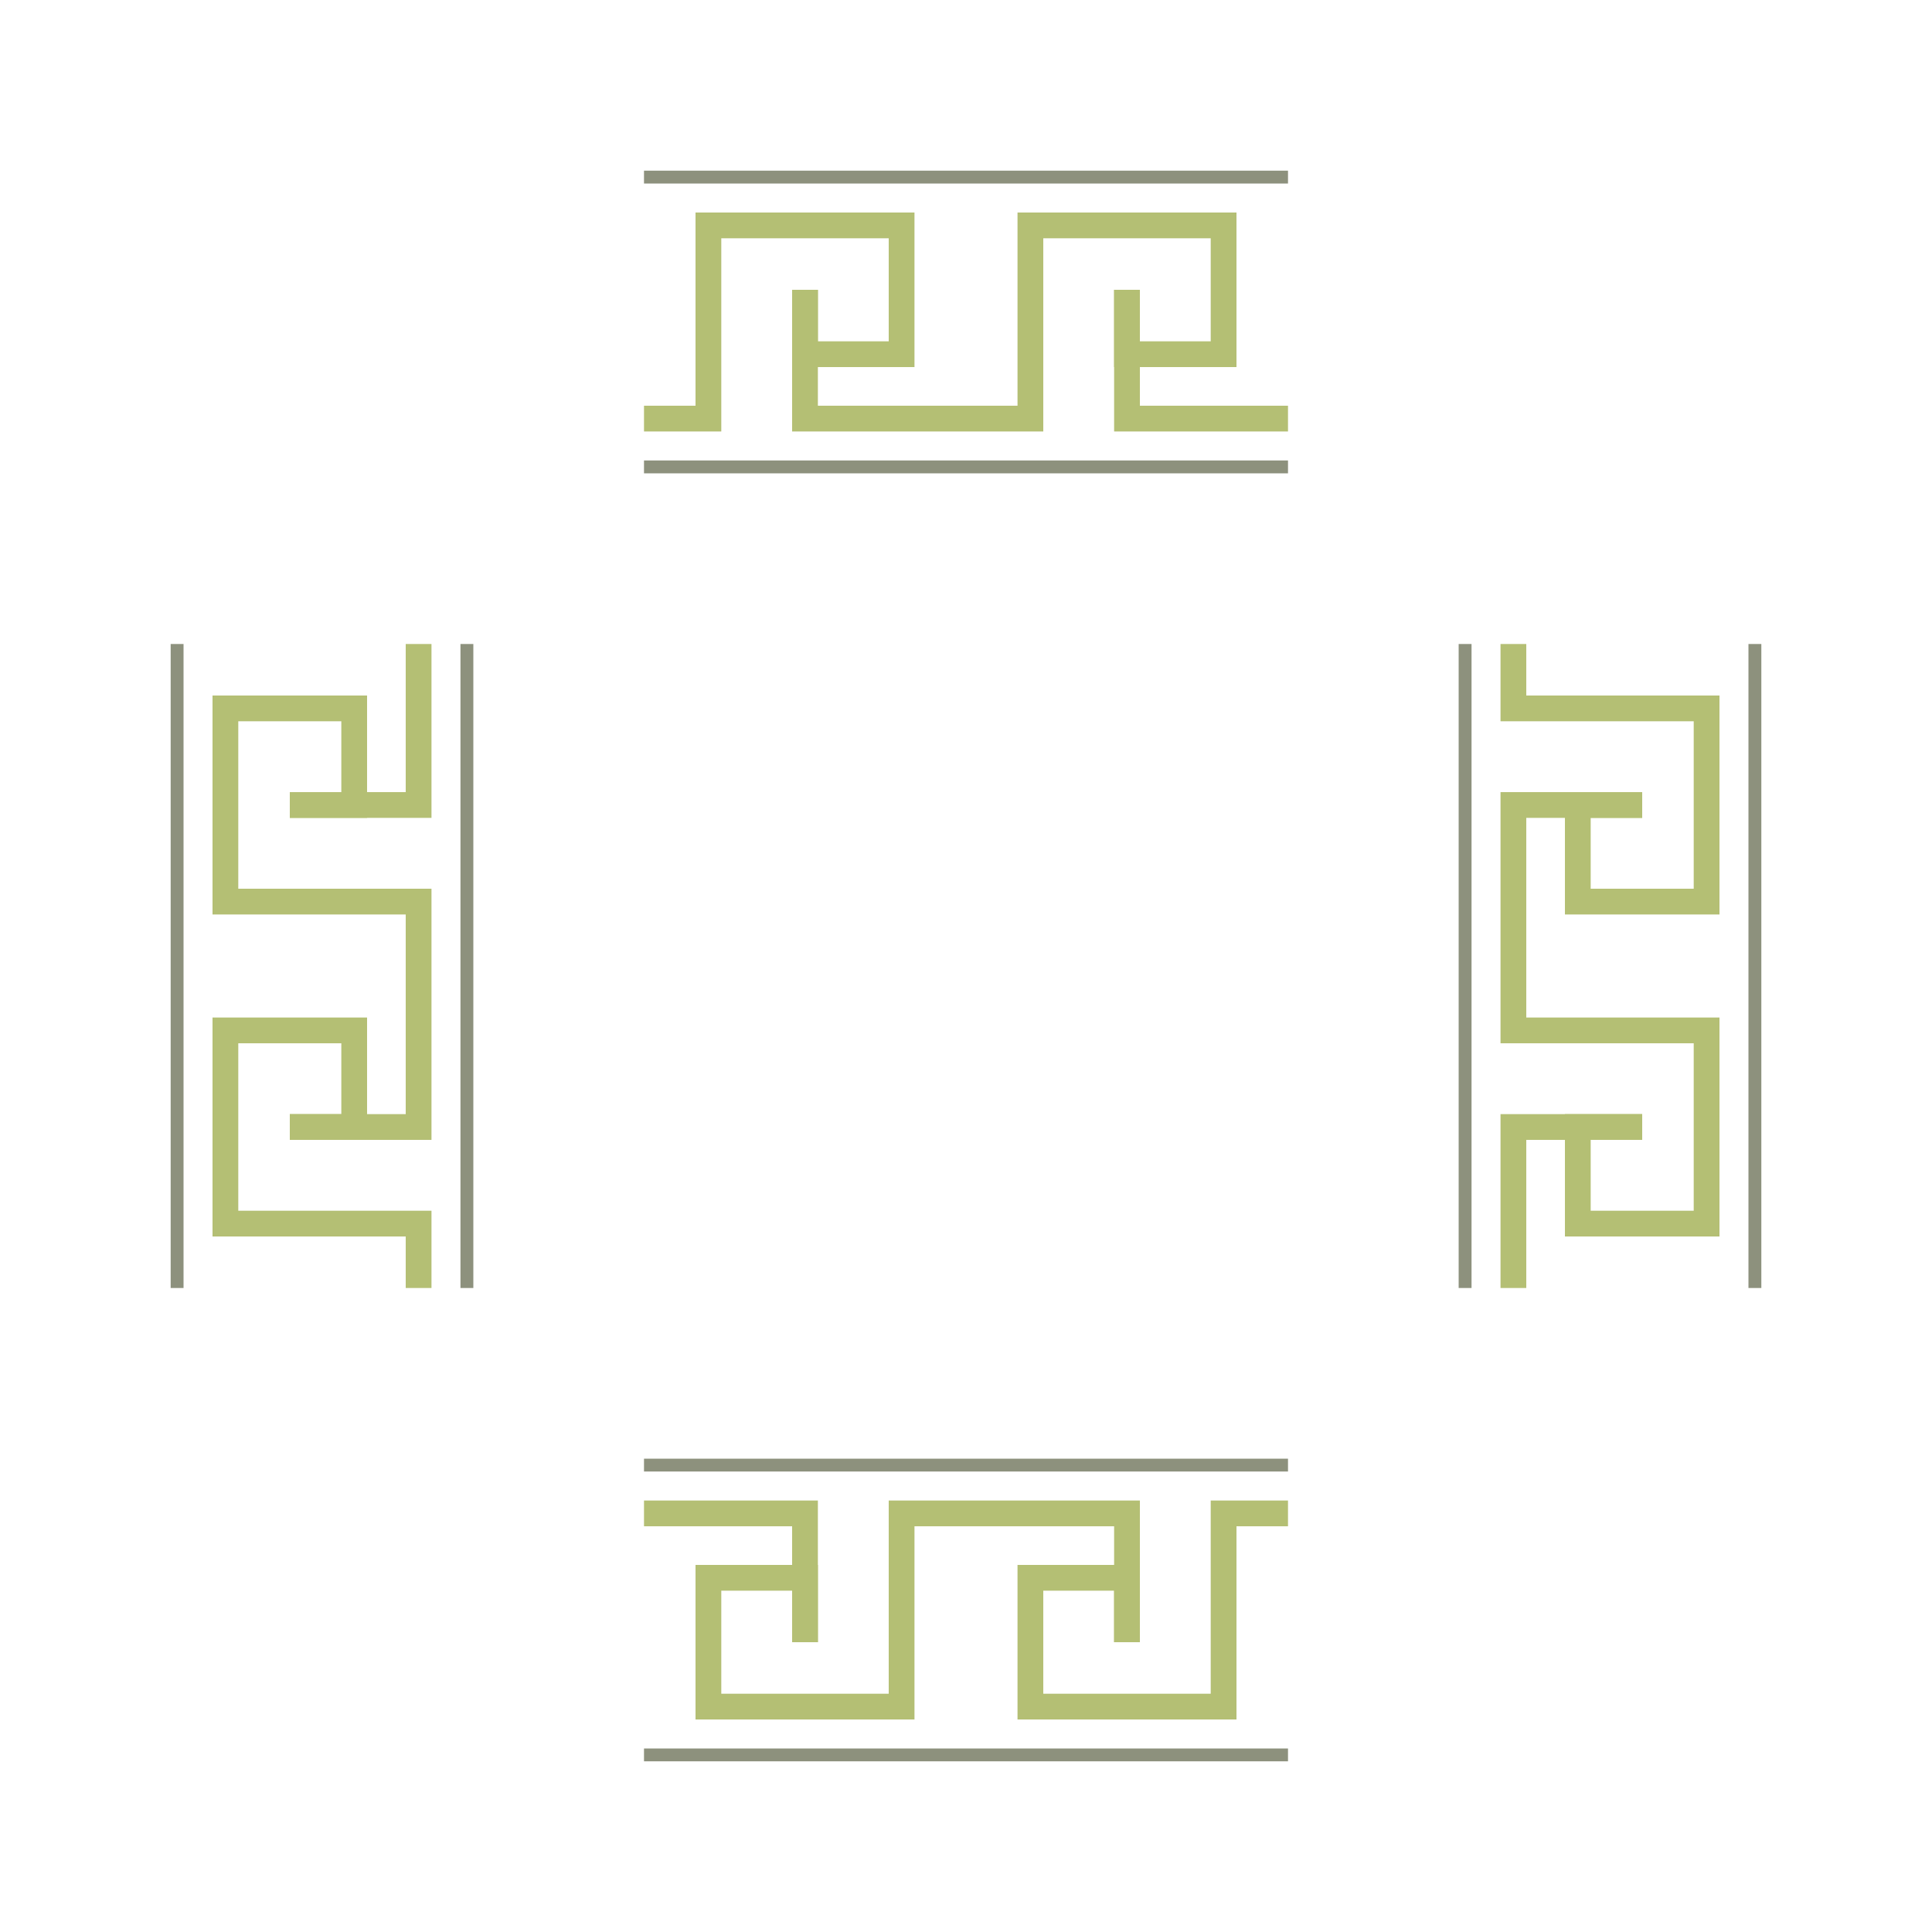
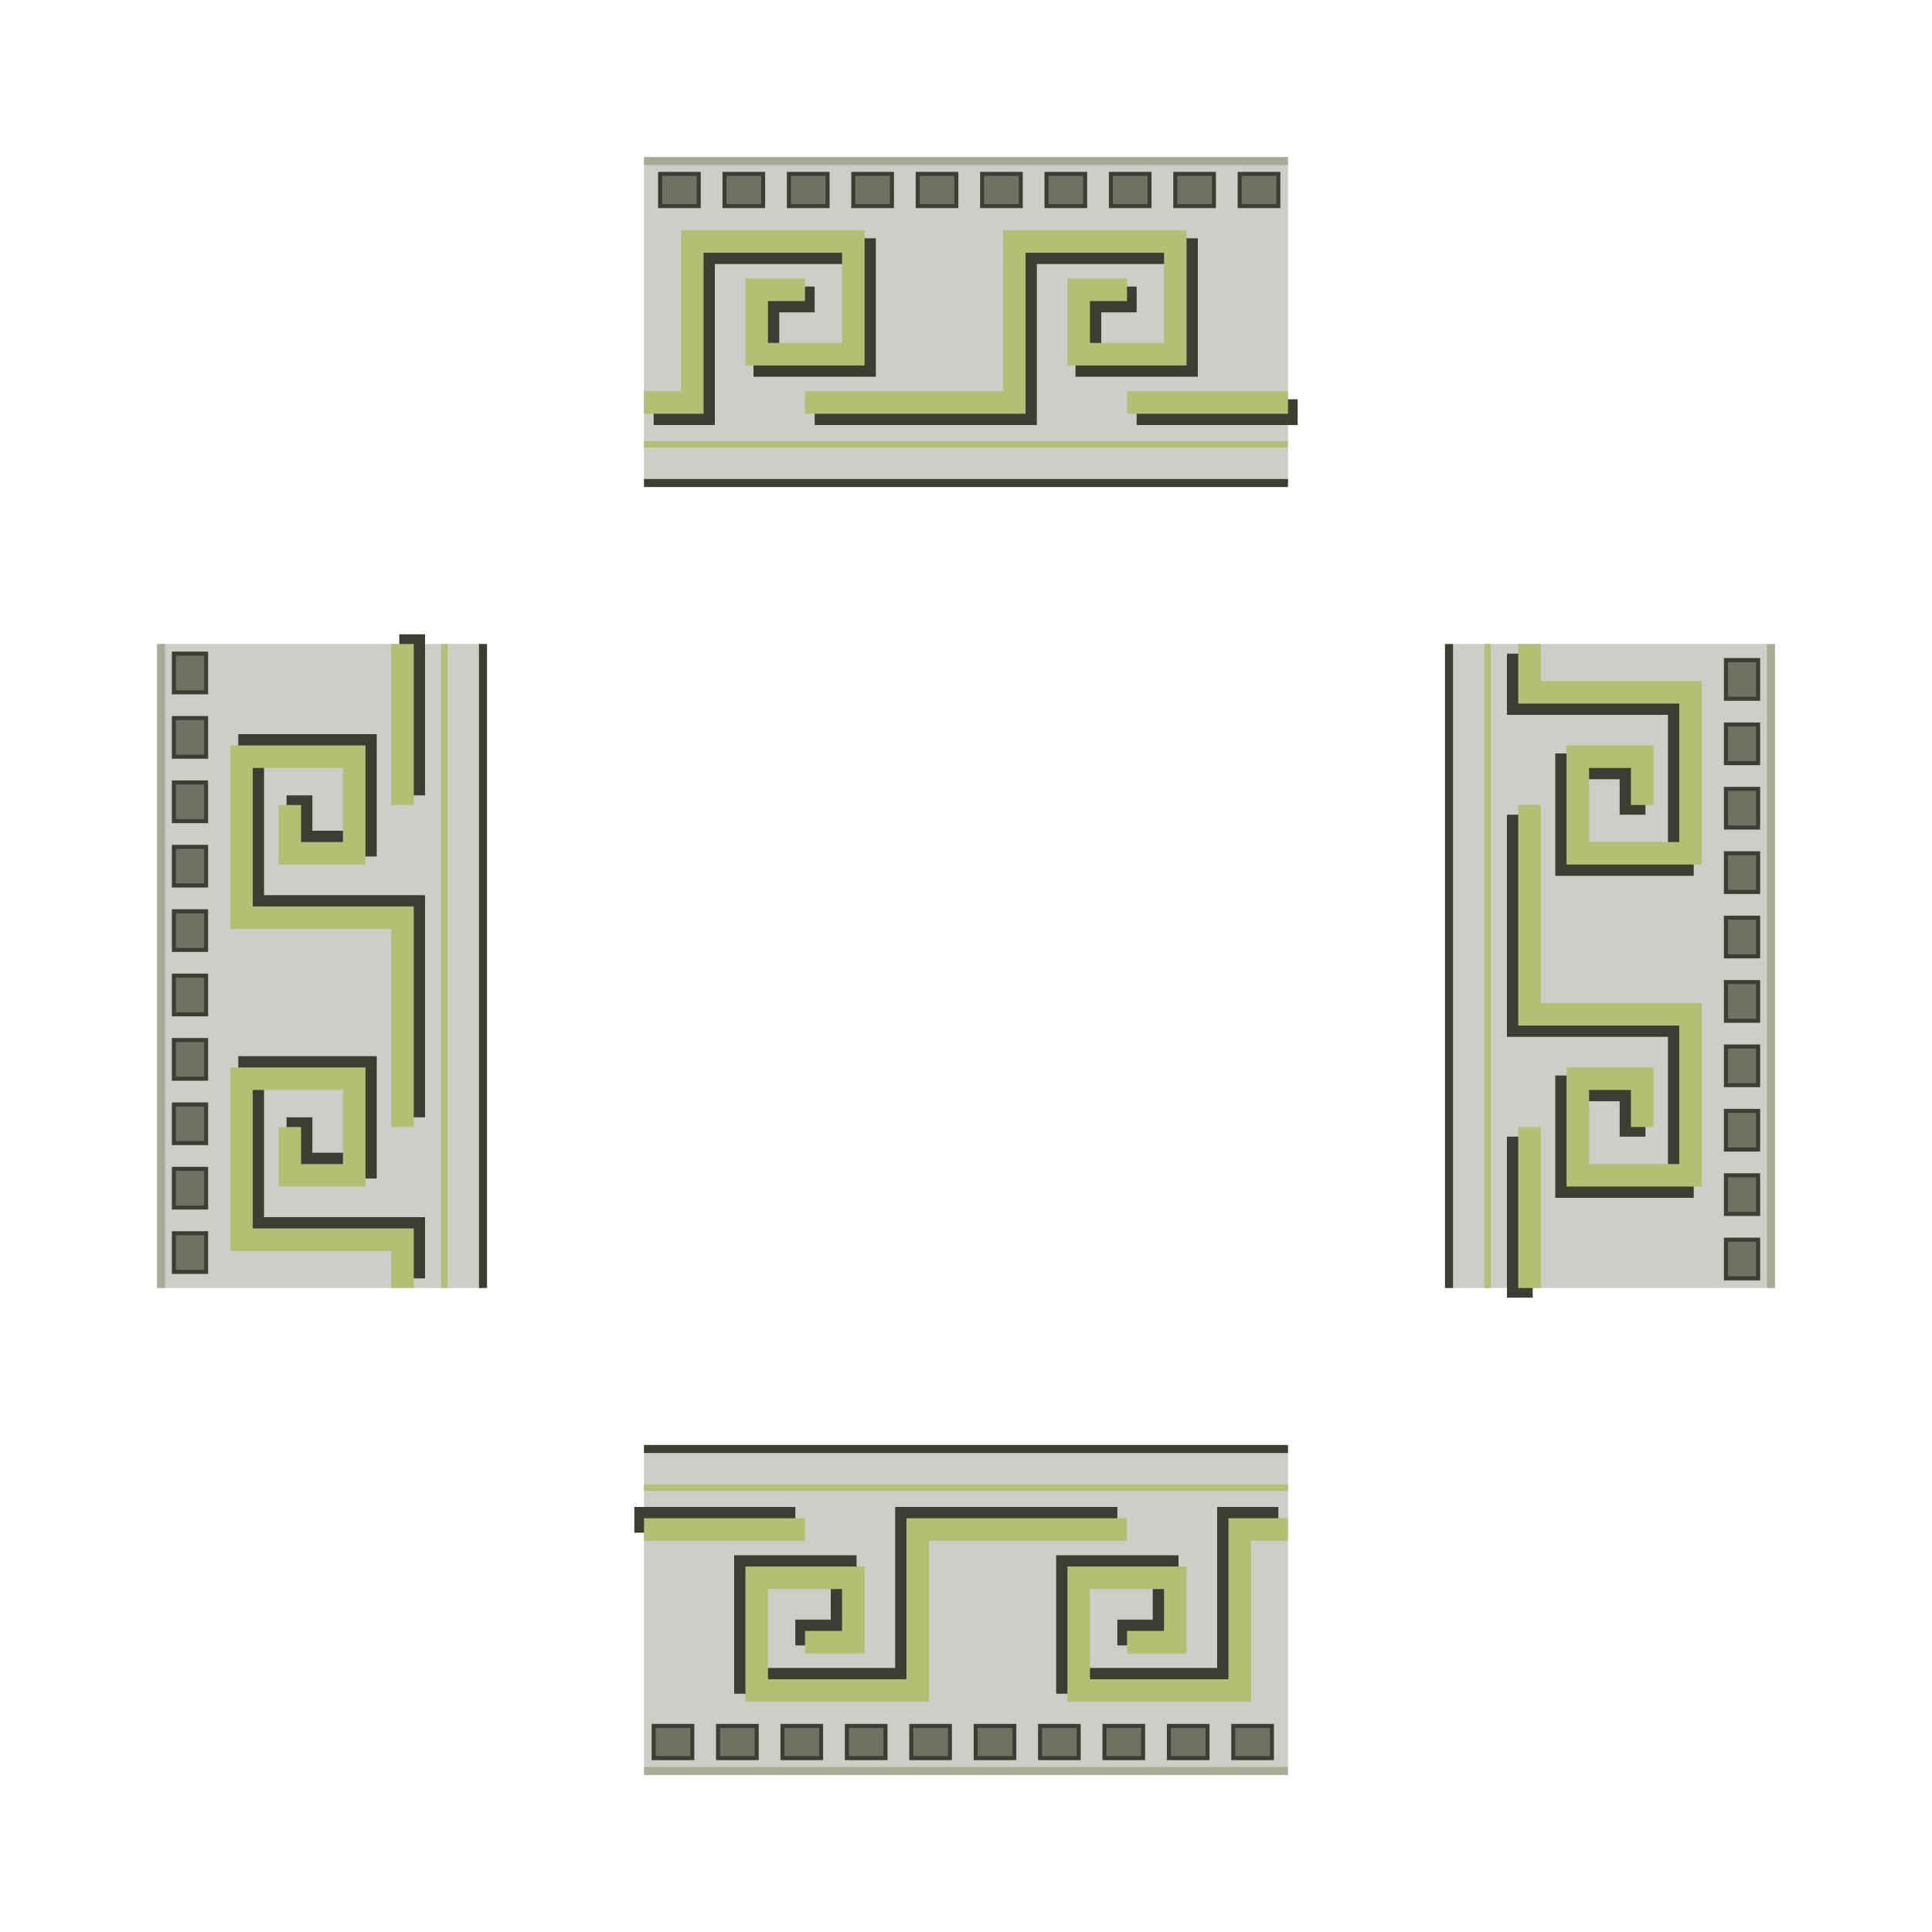
<svg xmlns="http://www.w3.org/2000/svg" viewBox="0 0 120 120" width="120" height="120">
+   <defs>
+     <linearGradient id="ts" x1="0" y1="0" x2="1" y2="1">
+       <stop offset="0" stop-color="#8d917d" stop-opacity="1" />
+       <stop offset="1" stop-color="#55584a" stop-opacity="1" />
+     </linearGradient>
+   </defs>
  <g transform="rotate(0 60 60)">
-     <path d="M40 26 H44 V14 H56 V22 H50 V18 M60 26 H64 V14 H76 V22 H70 V18" fill="none" stroke="#b4bf74" stroke-width="1.6" />
-     <path d="M50 18 V26 H60 M70 18 V26 H80" fill="none" stroke="#b4bf74" stroke-width="1.6" />
-     <g stroke="#8d917d" stroke-width="0.8">
-       <line x1="40" y1="11" x2="80" y2="11" />
-       <line x1="40" y1="29" x2="80" y2="29" />
+     <rect x="40" y="10" width="40" height="20" fill="#6f7262" opacity="0.35" />
+     <g stroke="#a8ab95" stroke-width="0.5">
+       <line x1="40" y1="10" x2="80" y2="10" />
    </g>
+     <g stroke="#3c3e33" stroke-width="0.5">
+       <line x1="40" y1="30" x2="80" y2="30" />
+     </g>
+     <rect x="41" y="10.8" width="2.4" height="2" fill="#6f7262" stroke="#3c3e33" stroke-width="0.25" />
+     <rect x="45" y="10.8" width="2.4" height="2" fill="#6f7262" stroke="#3c3e33" stroke-width="0.25" />
+     <rect x="49" y="10.8" width="2.4" height="2" fill="#6f7262" stroke="#3c3e33" stroke-width="0.25" />
+     <rect x="53" y="10.8" width="2.4" height="2" fill="#6f7262" stroke="#3c3e33" stroke-width="0.25" />
+     <rect x="57" y="10.8" width="2.4" height="2" fill="#6f7262" stroke="#3c3e33" stroke-width="0.25" />
+     <rect x="61" y="10.8" width="2.4" height="2" fill="#6f7262" stroke="#3c3e33" stroke-width="0.25" />
+     <rect x="65" y="10.8" width="2.4" height="2" fill="#6f7262" stroke="#3c3e33" stroke-width="0.25" />
+     <rect x="69" y="10.8" width="2.4" height="2" fill="#6f7262" stroke="#3c3e33" stroke-width="0.25" />
+     <rect x="73" y="10.8" width="2.4" height="2" fill="#6f7262" stroke="#3c3e33" stroke-width="0.25" />
+     <rect x="77" y="10.8" width="2.4" height="2" fill="#6f7262" stroke="#3c3e33" stroke-width="0.25" />
+     <path d="M40 25 H43 V15 H53 V22 H47 V18 H50 M50 25 H63 V15 H73 V22 H67 V18 H70 M70 25 H80" fill="none" stroke="#3c3e33" stroke-width="1.6" transform="translate(0.6 0.6)" />
+     <path d="M40 25 H43 V15 H53 V22 H47 V18 H50 M50 25 H63 V15 H73 V22 H67 V18 H70 M70 25 H80" fill="none" stroke="#b4bf74" stroke-width="1.4" />
+     <line x1="40" y1="27.6" x2="80" y2="27.6" stroke="#b4bf74" stroke-width="0.4" />
  </g>
  <g transform="rotate(90 60 60)">
-     <path d="M40 26 H44 V14 H56 V22 H50 V18 M60 26 H64 V14 H76 V22 H70 V18" fill="none" stroke="#b4bf74" stroke-width="1.6" />
-     <path d="M50 18 V26 H60 M70 18 V26 H80" fill="none" stroke="#b4bf74" stroke-width="1.6" />
-     <g stroke="#8d917d" stroke-width="0.8">
-       <line x1="40" y1="11" x2="80" y2="11" />
-       <line x1="40" y1="29" x2="80" y2="29" />
+     <rect x="40" y="10" width="40" height="20" fill="#6f7262" opacity="0.35" />
+     <g stroke="#a8ab95" stroke-width="0.5">
+       <line x1="40" y1="10" x2="80" y2="10" />
    </g>
+     <g stroke="#3c3e33" stroke-width="0.5">
+       <line x1="40" y1="30" x2="80" y2="30" />
+     </g>
+     <rect x="41" y="10.8" width="2.4" height="2" fill="#6f7262" stroke="#3c3e33" stroke-width="0.25" />
+     <rect x="45" y="10.8" width="2.4" height="2" fill="#6f7262" stroke="#3c3e33" stroke-width="0.25" />
+     <rect x="49" y="10.8" width="2.4" height="2" fill="#6f7262" stroke="#3c3e33" stroke-width="0.25" />
+     <rect x="53" y="10.8" width="2.4" height="2" fill="#6f7262" stroke="#3c3e33" stroke-width="0.25" />
+     <rect x="57" y="10.8" width="2.4" height="2" fill="#6f7262" stroke="#3c3e33" stroke-width="0.25" />
+     <rect x="61" y="10.8" width="2.4" height="2" fill="#6f7262" stroke="#3c3e33" stroke-width="0.25" />
+     <rect x="65" y="10.8" width="2.4" height="2" fill="#6f7262" stroke="#3c3e33" stroke-width="0.25" />
+     <rect x="69" y="10.8" width="2.4" height="2" fill="#6f7262" stroke="#3c3e33" stroke-width="0.25" />
+     <rect x="73" y="10.8" width="2.4" height="2" fill="#6f7262" stroke="#3c3e33" stroke-width="0.25" />
+     <rect x="77" y="10.8" width="2.4" height="2" fill="#6f7262" stroke="#3c3e33" stroke-width="0.25" />
+     <path d="M40 25 H43 V15 H53 V22 H47 V18 H50 M50 25 H63 V15 H73 V22 H67 V18 H70 M70 25 H80" fill="none" stroke="#3c3e33" stroke-width="1.6" transform="translate(0.6 0.6)" />
+     <path d="M40 25 H43 V15 H53 V22 H47 V18 H50 M50 25 H63 V15 H73 V22 H67 V18 H70 M70 25 H80" fill="none" stroke="#b4bf74" stroke-width="1.4" />
+     <line x1="40" y1="27.6" x2="80" y2="27.6" stroke="#b4bf74" stroke-width="0.4" />
  </g>
  <g transform="rotate(180 60 60)">
-     <path d="M40 26 H44 V14 H56 V22 H50 V18 M60 26 H64 V14 H76 V22 H70 V18" fill="none" stroke="#b4bf74" stroke-width="1.6" />
-     <path d="M50 18 V26 H60 M70 18 V26 H80" fill="none" stroke="#b4bf74" stroke-width="1.6" />
-     <g stroke="#8d917d" stroke-width="0.8">
-       <line x1="40" y1="11" x2="80" y2="11" />
-       <line x1="40" y1="29" x2="80" y2="29" />
+     <rect x="40" y="10" width="40" height="20" fill="#6f7262" opacity="0.35" />
+     <g stroke="#a8ab95" stroke-width="0.5">
+       <line x1="40" y1="10" x2="80" y2="10" />
    </g>
+     <g stroke="#3c3e33" stroke-width="0.5">
+       <line x1="40" y1="30" x2="80" y2="30" />
+     </g>
+     <rect x="41" y="10.8" width="2.4" height="2" fill="#6f7262" stroke="#3c3e33" stroke-width="0.25" />
+     <rect x="45" y="10.8" width="2.4" height="2" fill="#6f7262" stroke="#3c3e33" stroke-width="0.25" />
+     <rect x="49" y="10.8" width="2.4" height="2" fill="#6f7262" stroke="#3c3e33" stroke-width="0.25" />
+     <rect x="53" y="10.8" width="2.4" height="2" fill="#6f7262" stroke="#3c3e33" stroke-width="0.25" />
+     <rect x="57" y="10.8" width="2.4" height="2" fill="#6f7262" stroke="#3c3e33" stroke-width="0.25" />
+     <rect x="61" y="10.8" width="2.4" height="2" fill="#6f7262" stroke="#3c3e33" stroke-width="0.25" />
+     <rect x="65" y="10.8" width="2.4" height="2" fill="#6f7262" stroke="#3c3e33" stroke-width="0.25" />
+     <rect x="69" y="10.8" width="2.4" height="2" fill="#6f7262" stroke="#3c3e33" stroke-width="0.25" />
+     <rect x="73" y="10.8" width="2.4" height="2" fill="#6f7262" stroke="#3c3e33" stroke-width="0.25" />
+     <rect x="77" y="10.8" width="2.4" height="2" fill="#6f7262" stroke="#3c3e33" stroke-width="0.25" />
+     <path d="M40 25 H43 V15 H53 V22 H47 V18 H50 M50 25 H63 V15 H73 V22 H67 V18 H70 M70 25 H80" fill="none" stroke="#3c3e33" stroke-width="1.6" transform="translate(0.6 0.6)" />
+     <path d="M40 25 H43 V15 H53 V22 H47 V18 H50 M50 25 H63 V15 H73 V22 H67 V18 H70 M70 25 H80" fill="none" stroke="#b4bf74" stroke-width="1.4" />
+     <line x1="40" y1="27.6" x2="80" y2="27.6" stroke="#b4bf74" stroke-width="0.4" />
  </g>
  <g transform="rotate(270 60 60)">
-     <path d="M40 26 H44 V14 H56 V22 H50 V18 M60 26 H64 V14 H76 V22 H70 V18" fill="none" stroke="#b4bf74" stroke-width="1.6" />
-     <path d="M50 18 V26 H60 M70 18 V26 H80" fill="none" stroke="#b4bf74" stroke-width="1.6" />
-     <g stroke="#8d917d" stroke-width="0.8">
-       <line x1="40" y1="11" x2="80" y2="11" />
-       <line x1="40" y1="29" x2="80" y2="29" />
+     <rect x="40" y="10" width="40" height="20" fill="#6f7262" opacity="0.35" />
+     <g stroke="#a8ab95" stroke-width="0.5">
+       <line x1="40" y1="10" x2="80" y2="10" />
    </g>
+     <g stroke="#3c3e33" stroke-width="0.5">
+       <line x1="40" y1="30" x2="80" y2="30" />
+     </g>
+     <rect x="41" y="10.8" width="2.4" height="2" fill="#6f7262" stroke="#3c3e33" stroke-width="0.25" />
+     <rect x="45" y="10.8" width="2.4" height="2" fill="#6f7262" stroke="#3c3e33" stroke-width="0.25" />
+     <rect x="49" y="10.8" width="2.4" height="2" fill="#6f7262" stroke="#3c3e33" stroke-width="0.25" />
+     <rect x="53" y="10.8" width="2.4" height="2" fill="#6f7262" stroke="#3c3e33" stroke-width="0.25" />
+     <rect x="57" y="10.8" width="2.4" height="2" fill="#6f7262" stroke="#3c3e33" stroke-width="0.25" />
+     <rect x="61" y="10.8" width="2.4" height="2" fill="#6f7262" stroke="#3c3e33" stroke-width="0.25" />
+     <rect x="65" y="10.8" width="2.4" height="2" fill="#6f7262" stroke="#3c3e33" stroke-width="0.25" />
+     <rect x="69" y="10.8" width="2.4" height="2" fill="#6f7262" stroke="#3c3e33" stroke-width="0.25" />
+     <rect x="73" y="10.8" width="2.4" height="2" fill="#6f7262" stroke="#3c3e33" stroke-width="0.25" />
+     <rect x="77" y="10.8" width="2.4" height="2" fill="#6f7262" stroke="#3c3e33" stroke-width="0.25" />
+     <path d="M40 25 H43 V15 H53 V22 H47 V18 H50 M50 25 H63 V15 H73 V22 H67 V18 H70 M70 25 H80" fill="none" stroke="#3c3e33" stroke-width="1.6" transform="translate(0.6 0.6)" />
+     <path d="M40 25 H43 V15 H53 V22 H47 V18 H50 M50 25 H63 V15 H73 V22 H67 V18 H70 M70 25 H80" fill="none" stroke="#b4bf74" stroke-width="1.4" />
+     <line x1="40" y1="27.6" x2="80" y2="27.6" stroke="#b4bf74" stroke-width="0.4" />
  </g>
</svg>
